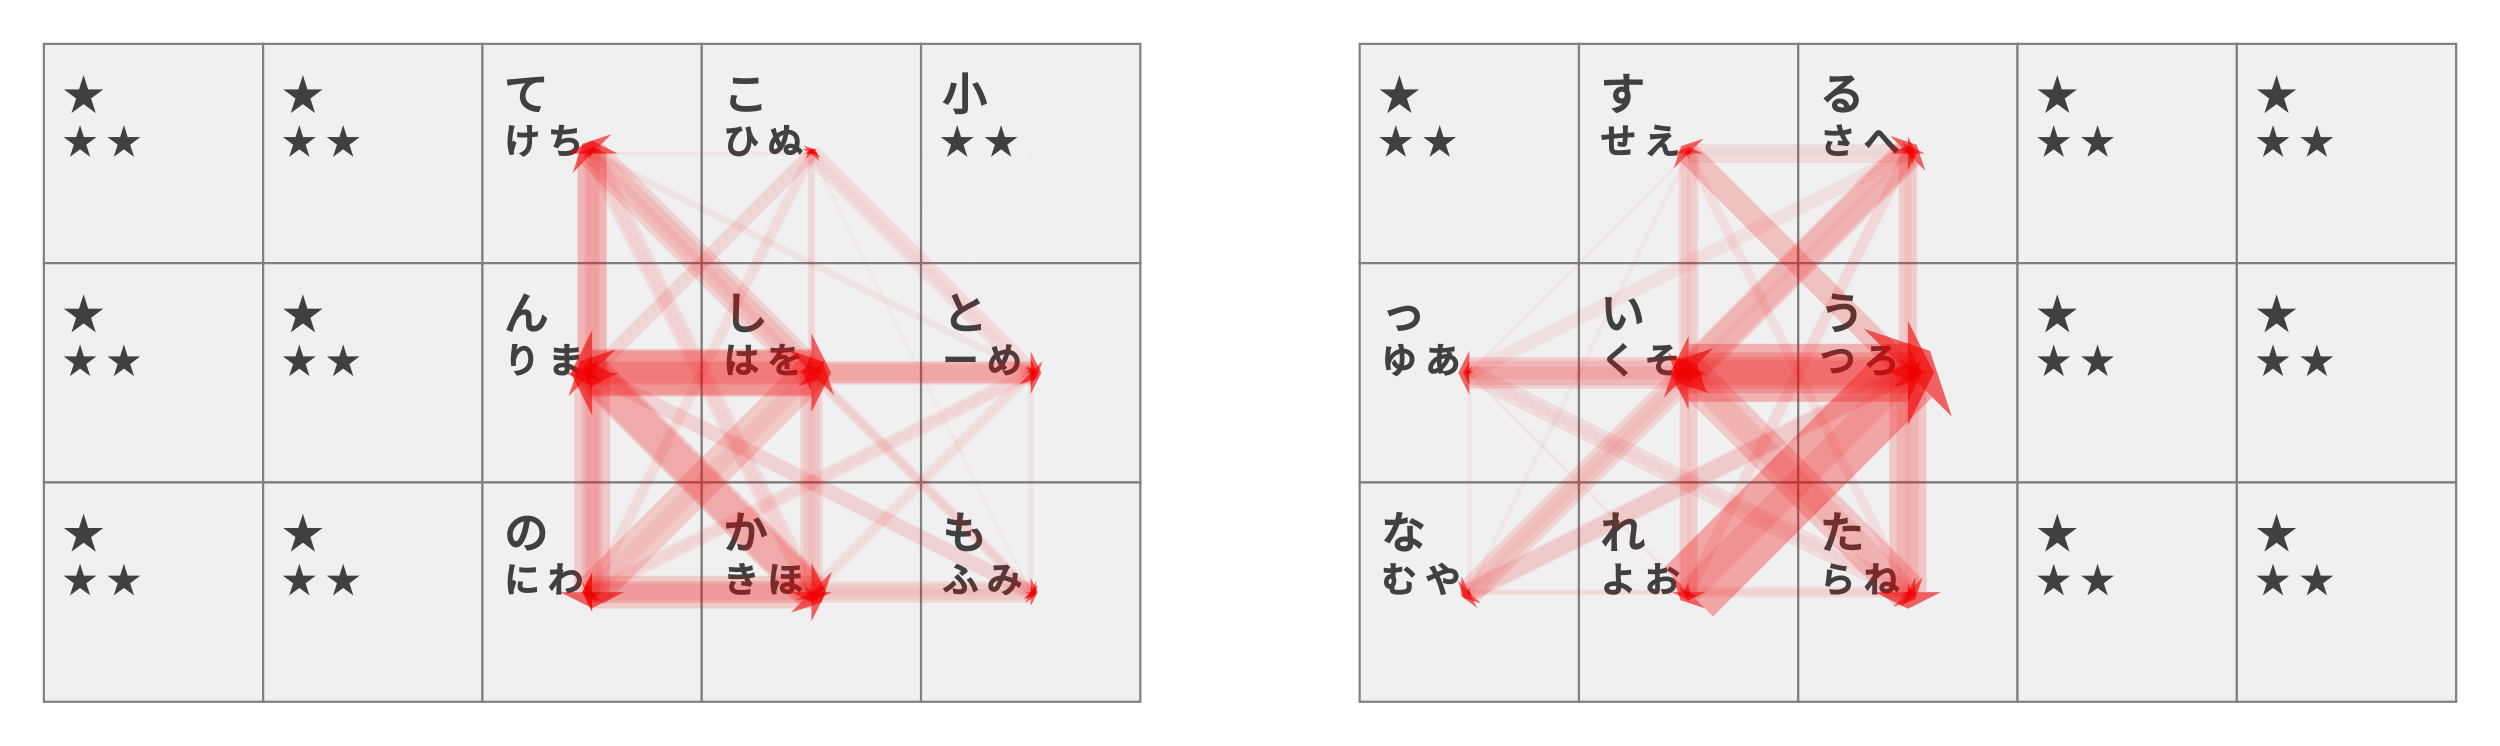
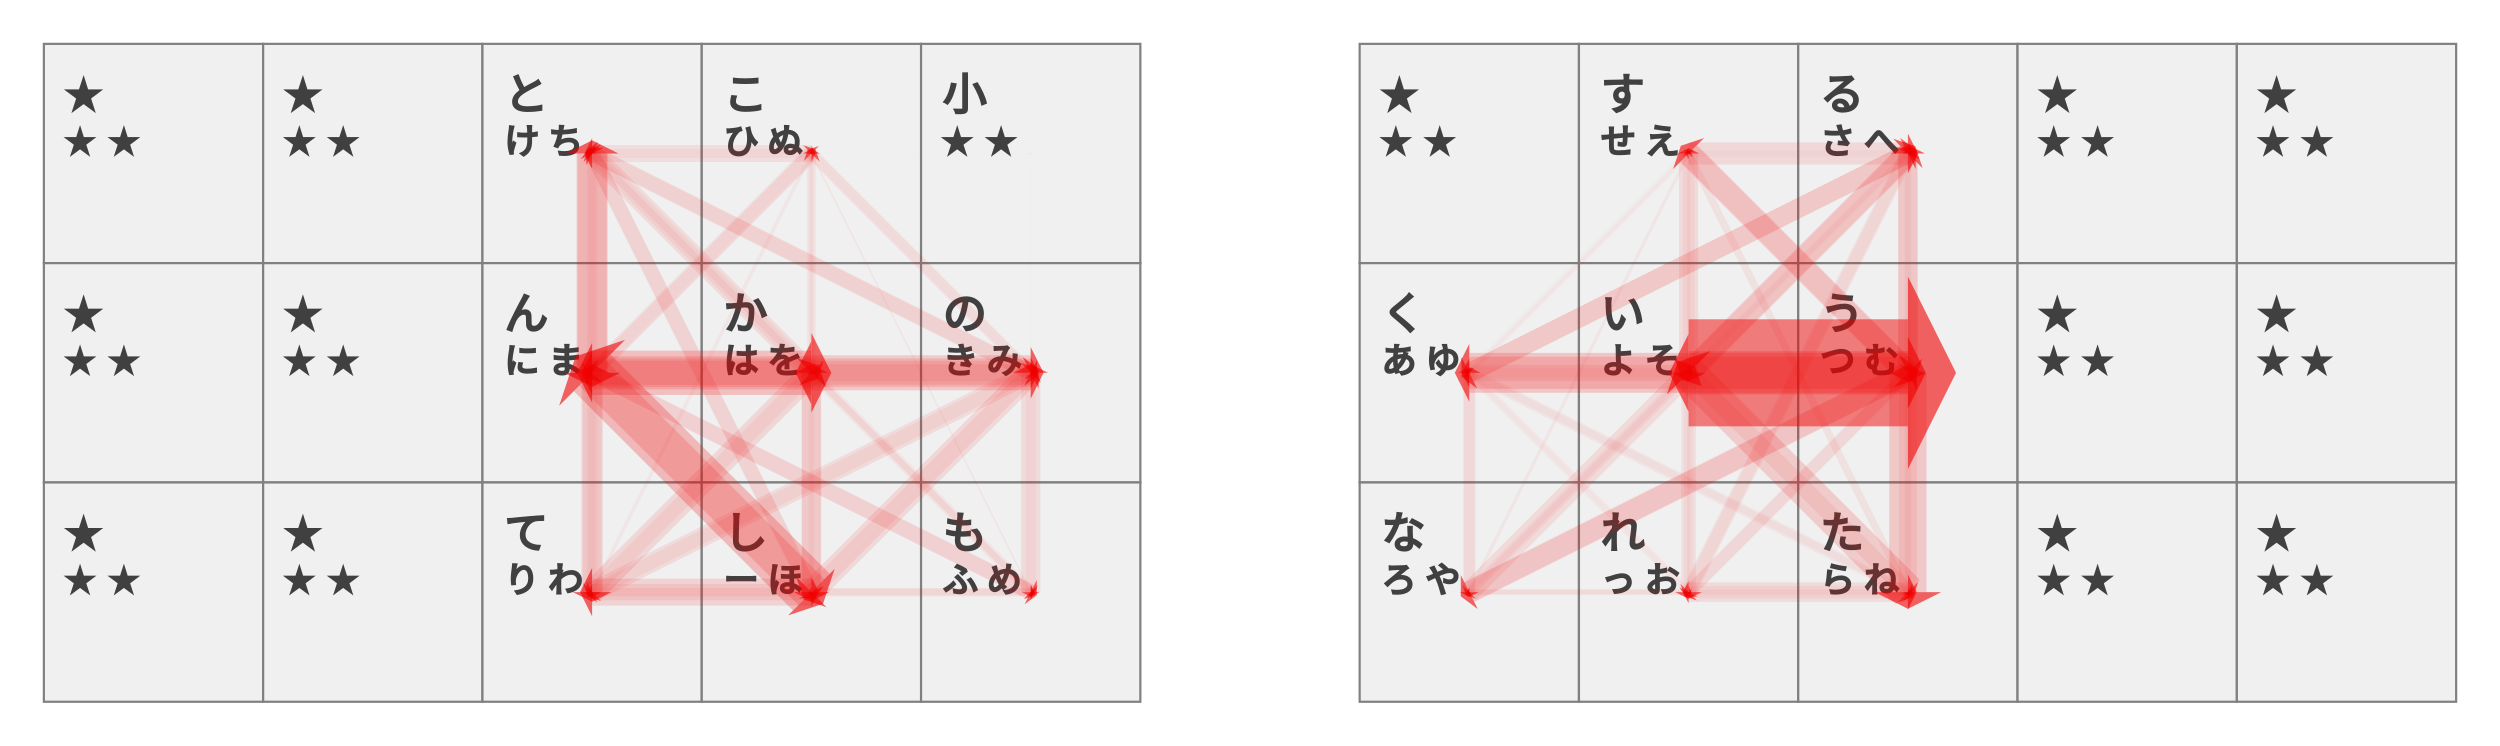
<svg xmlns="http://www.w3.org/2000/svg" width="1140" height="340" style="background:#f0f0f0">
  <marker id="arrow" viewBox="-5 -10 10 20" orient="auto" markerUnits="strokeWidth" markerWidth="1.8" markerHeight="1.8">
    <polygon points="0,-10 5,0 0,10" stroke="none" style="fill:#f00000; fill-opacity:0.6" />
  </marker>
  <g>
    <rect x="20" y="20" width="100" height="100" style="stroke:#808080; fill:#f0f0f0" />
    <g style="stroke:#404040; fill:#404040">
      <text x="30" y="50" font-size="20">
★
</text>
      <text x="30" y="70" font-size="16">
★
</text>
      <text x="50" y="70" font-size="16">
★
</text>
    </g>
  </g>
  <g>
    <rect x="20" y="120" width="100" height="100" style="stroke:#808080; fill:#f0f0f0" />
    <g style="stroke:#404040; fill:#404040">
      <text x="30" y="150" font-size="20">
★
</text>
      <text x="30" y="170" font-size="16">
★
</text>
      <text x="50" y="170" font-size="16">
★
</text>
    </g>
  </g>
  <g>
    <rect x="20" y="220" width="100" height="100" style="stroke:#808080; fill:#f0f0f0" />
    <g style="stroke:#404040; fill:#404040">
      <text x="30" y="250" font-size="20">
★
</text>
      <text x="30" y="270" font-size="16">
★
</text>
      <text x="50" y="270" font-size="16">
★
</text>
    </g>
  </g>
  <g>
    <rect x="120" y="20" width="100" height="100" style="stroke:#808080; fill:#f0f0f0" />
    <g style="stroke:#404040; fill:#404040">
      <text x="130" y="50" font-size="20">
★
</text>
      <text x="130" y="70" font-size="16">
★
</text>
      <text x="150" y="70" font-size="16">
★
</text>
    </g>
  </g>
  <g>
    <rect x="120" y="120" width="100" height="100" style="stroke:#808080; fill:#f0f0f0" />
    <g style="stroke:#404040; fill:#404040">
      <text x="130" y="150" font-size="20">
★
</text>
      <text x="130" y="170" font-size="16">
★
</text>
      <text x="150" y="170" font-size="16">
★
</text>
    </g>
  </g>
  <g>
    <rect x="120" y="220" width="100" height="100" style="stroke:#808080; fill:#f0f0f0" />
    <g style="stroke:#404040; fill:#404040">
      <text x="130" y="250" font-size="20">
★
</text>
      <text x="130" y="270" font-size="16">
★
</text>
      <text x="150" y="270" font-size="16">
★
</text>
    </g>
  </g>
  <g>
    <rect x="220" y="20" width="100" height="100" style="stroke:#808080; fill:#f0f0f0" />
    <g style="stroke:#404040; fill:#404040">
      <text x="230" y="50" font-size="20">
- て
+ と
</text>
      <text x="230" y="70" font-size="16">
け
</text>
      <text x="250" y="70" font-size="16">
ち
</text>
    </g>
  </g>
  <g>
    <rect x="220" y="120" width="100" height="100" style="stroke:#808080; fill:#f0f0f0" />
    <g style="stroke:#404040; fill:#404040">
      <text x="230" y="150" font-size="20">
ん
</text>
      <text x="230" y="170" font-size="16">
- り
+ に
</text>
      <text x="250" y="170" font-size="16">
ま
</text>
    </g>
  </g>
  <g>
    <rect x="220" y="220" width="100" height="100" style="stroke:#808080; fill:#f0f0f0" />
    <g style="stroke:#404040; fill:#404040">
      <text x="230" y="250" font-size="20">
- の
+ て
</text>
      <text x="230" y="270" font-size="16">
- に
+ り
</text>
      <text x="250" y="270" font-size="16">
わ
</text>
    </g>
  </g>
  <g>
    <rect x="320" y="20" width="100" height="100" style="stroke:#808080; fill:#f0f0f0" />
    <g style="stroke:#404040; fill:#404040">
      <text x="330" y="50" font-size="20">
こ
</text>
      <text x="330" y="70" font-size="16">
ひ
</text>
      <text x="350" y="70" font-size="16">
ぬ
</text>
    </g>
  </g>
  <g>
    <rect x="320" y="120" width="100" height="100" style="stroke:#808080; fill:#f0f0f0" />
    <g style="stroke:#404040; fill:#404040">
      <text x="330" y="150" font-size="20">
- し
+ か
</text>
      <text x="330" y="170" font-size="16">
は
</text>
      <text x="350" y="170" font-size="16">
を
</text>
    </g>
  </g>
  <g>
    <rect x="320" y="220" width="100" height="100" style="stroke:#808080; fill:#f0f0f0" />
    <g style="stroke:#404040; fill:#404040">
      <text x="330" y="250" font-size="20">
- か
+ し
</text>
      <text x="330" y="270" font-size="16">
- き
+ ー
</text>
      <text x="350" y="270" font-size="16">
ほ
</text>
    </g>
  </g>
  <g>
    <rect x="420" y="20" width="100" height="100" style="stroke:#808080; fill:#f0f0f0" />
    <g style="stroke:#404040; fill:#404040">
      <text x="430" y="50" font-size="20">
小
</text>
      <text x="430" y="70" font-size="16">
★
</text>
      <text x="450" y="70" font-size="16">
★
</text>
    </g>
  </g>
  <g>
    <rect x="420" y="120" width="100" height="100" style="stroke:#808080; fill:#f0f0f0" />
    <g style="stroke:#404040; fill:#404040">
      <text x="430" y="150" font-size="20">
- と
+ の
</text>
      <text x="430" y="170" font-size="16">
- ー
+ き
</text>
      <text x="450" y="170" font-size="16">
- め
+ み
</text>
    </g>
  </g>
  <g>
    <rect x="420" y="220" width="100" height="100" style="stroke:#808080; fill:#f0f0f0" />
    <g style="stroke:#404040; fill:#404040">
      <text x="430" y="250" font-size="20">
も
</text>
      <text x="430" y="270" font-size="16">
ふ
</text>
      <text x="450" y="270" font-size="16">
- み
+ め
</text>
    </g>
  </g>
  <g>
    <rect x="620" y="20" width="100" height="100" style="stroke:#808080; fill:#f0f0f0" />
    <g style="stroke:#404040; fill:#404040">
      <text x="630" y="50" font-size="20">
★
</text>
      <text x="630" y="70" font-size="16">
★
</text>
      <text x="650" y="70" font-size="16">
★
</text>
    </g>
  </g>
  <g>
    <rect x="620" y="120" width="100" height="100" style="stroke:#808080; fill:#f0f0f0" />
    <g style="stroke:#404040; fill:#404040">
      <text x="630" y="150" font-size="20">
- っ
+ く
</text>
      <text x="630" y="170" font-size="16">
+ あ
+ </text>
+       <text x="650" y="170" font-size="16">
ゆ
- </text>
-       <text x="650" y="170" font-size="16">
- あ
</text>
    </g>
  </g>
  <g>
    <rect x="620" y="220" width="100" height="100" style="stroke:#808080; fill:#f0f0f0" />
    <g style="stroke:#404040; fill:#404040">
      <text x="630" y="250" font-size="20">
な
</text>
      <text x="630" y="270" font-size="16">
- む
+ ろ
</text>
      <text x="650" y="270" font-size="16">
や
</text>
    </g>
  </g>
  <g>
    <rect x="720" y="20" width="100" height="100" style="stroke:#808080; fill:#f0f0f0" />
    <g style="stroke:#404040; fill:#404040">
      <text x="730" y="50" font-size="20">
す
</text>
      <text x="730" y="70" font-size="16">
せ
</text>
      <text x="750" y="70" font-size="16">
え
</text>
    </g>
  </g>
  <g>
    <rect x="720" y="120" width="100" height="100" style="stroke:#808080; fill:#f0f0f0" />
    <g style="stroke:#404040; fill:#404040">
      <text x="730" y="150" font-size="20">
い
</text>
      <text x="730" y="170" font-size="16">
- く
+ よ
</text>
      <text x="750" y="170" font-size="16">
そ
</text>
    </g>
  </g>
  <g>
    <rect x="720" y="220" width="100" height="100" style="stroke:#808080; fill:#f0f0f0" />
    <g style="stroke:#404040; fill:#404040">
      <text x="730" y="250" font-size="20">
れ
</text>
      <text x="730" y="270" font-size="16">
- よ
+ っ
</text>
      <text x="750" y="270" font-size="16">
お
</text>
    </g>
  </g>
  <g>
    <rect x="820" y="20" width="100" height="100" style="stroke:#808080; fill:#f0f0f0" />
    <g style="stroke:#404040; fill:#404040">
      <text x="830" y="50" font-size="20">
る
</text>
      <text x="830" y="70" font-size="16">
さ
</text>
      <text x="850" y="70" font-size="16">
へ
</text>
    </g>
  </g>
  <g>
    <rect x="820" y="120" width="100" height="100" style="stroke:#808080; fill:#f0f0f0" />
    <g style="stroke:#404040; fill:#404040">
      <text x="830" y="150" font-size="20">
う
</text>
      <text x="830" y="170" font-size="16">
つ
</text>
      <text x="850" y="170" font-size="16">
- ろ
+ む
</text>
    </g>
  </g>
  <g>
    <rect x="820" y="220" width="100" height="100" style="stroke:#808080; fill:#f0f0f0" />
    <g style="stroke:#404040; fill:#404040">
      <text x="830" y="250" font-size="20">
た
</text>
      <text x="830" y="270" font-size="16">
ら
</text>
      <text x="850" y="270" font-size="16">
ね
</text>
    </g>
  </g>
  <g>
    <rect x="920" y="20" width="100" height="100" style="stroke:#808080; fill:#f0f0f0" />
    <g style="stroke:#404040; fill:#404040">
      <text x="930" y="50" font-size="20">
★
</text>
      <text x="930" y="70" font-size="16">
★
</text>
      <text x="950" y="70" font-size="16">
★
</text>
    </g>
  </g>
  <g>
    <rect x="920" y="120" width="100" height="100" style="stroke:#808080; fill:#f0f0f0" />
    <g style="stroke:#404040; fill:#404040">
      <text x="930" y="150" font-size="20">
★
</text>
      <text x="930" y="170" font-size="16">
★
</text>
      <text x="950" y="170" font-size="16">
★
</text>
    </g>
  </g>
  <g>
    <rect x="920" y="220" width="100" height="100" style="stroke:#808080; fill:#f0f0f0" />
    <g style="stroke:#404040; fill:#404040">
      <text x="930" y="250" font-size="20">
★
</text>
      <text x="930" y="270" font-size="16">
★
</text>
      <text x="950" y="270" font-size="16">
★
</text>
    </g>
  </g>
  <g>
    <rect x="1020" y="20" width="100" height="100" style="stroke:#808080; fill:#f0f0f0" />
    <g style="stroke:#404040; fill:#404040">
      <text x="1030" y="50" font-size="20">
★
</text>
      <text x="1030" y="70" font-size="16">
★
</text>
      <text x="1050" y="70" font-size="16">
★
</text>
    </g>
  </g>
  <g>
    <rect x="1020" y="120" width="100" height="100" style="stroke:#808080; fill:#f0f0f0" />
    <g style="stroke:#404040; fill:#404040">
      <text x="1030" y="150" font-size="20">
★
</text>
      <text x="1030" y="170" font-size="16">
★
</text>
      <text x="1050" y="170" font-size="16">
★
</text>
    </g>
  </g>
  <g>
    <rect x="1020" y="220" width="100" height="100" style="stroke:#808080; fill:#f0f0f0" />
    <g style="stroke:#404040; fill:#404040">
      <text x="1030" y="250" font-size="20">
★
</text>
      <text x="1030" y="270" font-size="16">
★
</text>
      <text x="1050" y="270" font-size="16">
★
</text>
    </g>
  </g>
  <g style="stroke:#f00000" marker-end="url(#arrow)">
-     <line x1="370" y1="70" x2="270" y2="170" style="stroke-opacity:0.064; stroke-width:6.376" />
-     <line x1="270" y1="170" x2="370" y2="270" style="stroke-opacity:0.147; stroke-width:14.686" />
-     <line x1="370" y1="170" x2="270" y2="70" style="stroke-opacity:0.139; stroke-width:13.944" />
-     <line x1="770" y1="270" x2="870" y2="170" style="stroke-opacity:0.316; stroke-width:31.564" />
-     <line x1="370" y1="170" x2="270" y2="170" style="stroke-opacity:0.216; stroke-width:21.632" />
-     <line x1="870" y1="170" x2="770" y2="170" style="stroke-opacity:0.186; stroke-width:18.627" />
-     <line x1="770" y1="170" x2="670" y2="270" style="stroke-opacity:0.082; stroke-width:8.179" />
-     <line x1="670" y1="270" x2="870" y2="170" style="stroke-opacity:0.075; stroke-width:7.509" />
-     <line x1="270" y1="70" x2="270" y2="170" style="stroke-opacity:0.135; stroke-width:13.509" />
-     <line x1="370" y1="270" x2="370" y2="170" style="stroke-opacity:0.075; stroke-width:7.55" />
-     <line x1="770" y1="270" x2="770" y2="170" style="stroke-opacity:0.076; stroke-width:7.603" />
-     <line x1="870" y1="170" x2="670" y2="270" style="stroke-opacity:0.09; stroke-width:9.028" />
-     <line x1="470" y1="270" x2="270" y2="270" style="stroke-opacity:0.098; stroke-width:9.835" />
-     <line x1="270" y1="270" x2="370" y2="170" style="stroke-opacity:0.162; stroke-width:16.218" />
-     <line x1="870" y1="70" x2="770" y2="170" style="stroke-opacity:0.147; stroke-width:14.726" />
-     <line x1="470" y1="170" x2="270" y2="170" style="stroke-opacity:0.096; stroke-width:9.618" />
-     <line x1="670" y1="170" x2="870" y2="170" style="stroke-opacity:0.143; stroke-width:14.344" />
-     <line x1="870" y1="170" x2="870" y2="70" style="stroke-opacity:0.086; stroke-width:8.592" />
-     <line x1="270" y1="170" x2="370" y2="170" style="stroke-opacity:0.2; stroke-width:19.981" />
-     <line x1="270" y1="70" x2="470" y2="170" style="stroke-opacity:0.03; stroke-width:2.954" />
-     <line x1="770" y1="270" x2="670" y2="170" style="stroke-opacity:0.025; stroke-width:1.698" />
-     <line x1="370" y1="270" x2="270" y2="170" style="stroke-opacity:0.169; stroke-width:16.883" />
-     <line x1="370" y1="170" x2="470" y2="170" style="stroke-opacity:0.069; stroke-width:6.912" />
-     <line x1="770" y1="70" x2="870" y2="270" style="stroke-opacity:0.048; stroke-width:4.789" />
-     <line x1="270" y1="170" x2="470" y2="170" style="stroke-opacity:0.108; stroke-width:10.815" />
-     <line x1="270" y1="170" x2="470" y2="270" style="stroke-opacity:0.061; stroke-width:6.119" />
-     <line x1="270" y1="270" x2="270" y2="170" style="stroke-opacity:0.098; stroke-width:9.826" />
-     <line x1="870" y1="270" x2="770" y2="170" style="stroke-opacity:0.177; stroke-width:17.654" />
-     <line x1="770" y1="170" x2="670" y2="170" style="stroke-opacity:0.062; stroke-width:6.244" />
-     <line x1="670" y1="170" x2="870" y2="70" style="stroke-opacity:0.065; stroke-width:6.456" />
-     <line x1="370" y1="170" x2="270" y2="270" style="stroke-opacity:0.074; stroke-width:7.363" />
-     <line x1="770" y1="170" x2="870" y2="170" style="stroke-opacity:0.264; stroke-width:26.435" />
-     <line x1="370" y1="270" x2="470" y2="270" style="stroke-opacity:0.033; stroke-width:3.281" />
-     <line x1="270" y1="70" x2="370" y2="170" style="stroke-opacity:0.096; stroke-width:9.564" />
-     <line x1="870" y1="170" x2="770" y2="70" style="stroke-opacity:0.107; stroke-width:10.702" />
-     <line x1="770" y1="70" x2="770" y2="170" style="stroke-opacity:0.09; stroke-width:9.045" />
-     <line x1="770" y1="170" x2="870" y2="270" style="stroke-opacity:0.106; stroke-width:10.556" />
-     <line x1="270" y1="170" x2="270" y2="270" style="stroke-opacity:0.163; stroke-width:16.309" />
-     <line x1="270" y1="270" x2="470" y2="270" style="stroke-opacity:0.071; stroke-width:7.147" />
-     <line x1="270" y1="270" x2="370" y2="270" style="stroke-opacity:0.149; stroke-width:14.892" />
-     <line x1="870" y1="170" x2="870" y2="270" style="stroke-opacity:0.169; stroke-width:16.887" />
-     <line x1="270" y1="170" x2="270" y2="70" style="stroke-opacity:0.13; stroke-width:12.977" />
-     <line x1="870" y1="170" x2="770" y2="270" style="stroke-opacity:0.116; stroke-width:11.597" />
-     <line x1="270" y1="270" x2="370" y2="70" style="stroke-opacity:0.053; stroke-width:5.276" />
-     <line x1="370" y1="70" x2="470" y2="170" style="stroke-opacity:0.085; stroke-width:8.468" />
-     <line x1="770" y1="70" x2="870" y2="70" style="stroke-opacity:0.086; stroke-width:8.644" />
-     <line x1="870" y1="70" x2="870" y2="170" style="stroke-opacity:0.078; stroke-width:7.754" />
-     <line x1="770" y1="170" x2="770" y2="70" style="stroke-opacity:0.071; stroke-width:7.091" />
-     <line x1="870" y1="270" x2="770" y2="270" style="stroke-opacity:0.052; stroke-width:5.17" />
-     <line x1="770" y1="270" x2="770" y2="70" style="stroke-opacity:0.025; stroke-width:1.372" />
-     <line x1="870" y1="170" x2="670" y2="170" style="stroke-opacity:0.111; stroke-width:11.14" />
-     <line x1="470" y1="170" x2="370" y2="170" style="stroke-opacity:0.093; stroke-width:9.331" />
-     <line x1="270" y1="270" x2="270" y2="70" style="stroke-opacity:0.07; stroke-width:7.027" />
-     <line x1="770" y1="170" x2="870" y2="70" style="stroke-opacity:0.125; stroke-width:12.533" />
-     <line x1="870" y1="70" x2="670" y2="270" style="stroke-opacity:0.025; stroke-width:1.93" />
-     <line x1="270" y1="70" x2="270" y2="270" style="stroke-opacity:0.057; stroke-width:5.65" />
-     <line x1="770" y1="170" x2="770" y2="270" style="stroke-opacity:0.084; stroke-width:8.425" />
-     <line x1="270" y1="70" x2="370" y2="70" style="stroke-opacity:0.025; stroke-width:1.56" />
-     <line x1="670" y1="170" x2="770" y2="170" style="stroke-opacity:0.055; stroke-width:5.503" />
-     <line x1="370" y1="270" x2="370" y2="70" style="stroke-opacity:0.033; stroke-width:3.266" />
-     <line x1="470" y1="170" x2="470" y2="270" style="stroke-opacity:0.028; stroke-width:2.763" />
-     <line x1="370" y1="170" x2="370" y2="270" style="stroke-opacity:0.103; stroke-width:10.32" />
-     <line x1="470" y1="170" x2="370" y2="70" style="stroke-opacity:0.04; stroke-width:3.969" />
-     <line x1="370" y1="70" x2="370" y2="270" style="stroke-opacity:0.026; stroke-width:2.556" />
-     <line x1="270" y1="70" x2="370" y2="270" style="stroke-opacity:0.084; stroke-width:8.423" />
-     <line x1="370" y1="270" x2="270" y2="270" style="stroke-opacity:0.099; stroke-width:9.878" />
-     <line x1="470" y1="170" x2="270" y2="270" style="stroke-opacity:0.067; stroke-width:6.655" />
-     <line x1="270" y1="270" x2="470" y2="170" style="stroke-opacity:0.046; stroke-width:4.578" />
-     <line x1="670" y1="170" x2="670" y2="270" style="stroke-opacity:0.025; stroke-width:1.044" />
-     <line x1="870" y1="70" x2="770" y2="270" style="stroke-opacity:0.055; stroke-width:5.531" />
-     <line x1="770" y1="270" x2="870" y2="70" style="stroke-opacity:0.047; stroke-width:4.748" />
-     <line x1="470" y1="270" x2="370" y2="270" style="stroke-opacity:0.028; stroke-width:2.783" />
-     <line x1="670" y1="270" x2="770" y2="270" style="stroke-opacity:0.025; stroke-width:2.146" />
-     <line x1="870" y1="70" x2="670" y2="170" style="stroke-opacity:0.025; stroke-width:1.667" />
-     <line x1="370" y1="170" x2="470" y2="270" style="stroke-opacity:0.052; stroke-width:5.248" />
-     <line x1="270" y1="70" x2="470" y2="270" style="stroke-opacity:0.042; stroke-width:4.189" />
-     <line x1="470" y1="270" x2="370" y2="170" style="stroke-opacity:0.031; stroke-width:3.126" />
-     <line x1="770" y1="270" x2="670" y2="270" style="stroke-opacity:0.025; stroke-width:2.198" />
-     <line x1="770" y1="70" x2="870" y2="170" style="stroke-opacity:0.102; stroke-width:10.215" />
-     <line x1="870" y1="270" x2="870" y2="170" style="stroke-opacity:0.101; stroke-width:10.11" />
-     <line x1="670" y1="270" x2="870" y2="270" style="stroke-opacity:0.025; stroke-width:2.538" />
-     <line x1="770" y1="270" x2="870" y2="270" style="stroke-opacity:0.044; stroke-width:4.448" />
-     <line x1="670" y1="270" x2="770" y2="170" style="stroke-opacity:0.122; stroke-width:12.244" />
-     <line x1="870" y1="270" x2="770" y2="70" style="stroke-opacity:0.036; stroke-width:3.567" />
-     <line x1="370" y1="270" x2="470" y2="170" style="stroke-opacity:0.043; stroke-width:4.277" />
-     <line x1="870" y1="270" x2="870" y2="70" style="stroke-opacity:0.031; stroke-width:3.067" />
-     <line x1="370" y1="70" x2="270" y2="270" style="stroke-opacity:0.04; stroke-width:3.983" />
-     <line x1="470" y1="170" x2="370" y2="270" style="stroke-opacity:0.051; stroke-width:5.108" />
-     <line x1="870" y1="70" x2="770" y2="70" style="stroke-opacity:0.027; stroke-width:2.69" />
-     <line x1="370" y1="270" x2="270" y2="70" style="stroke-opacity:0.054; stroke-width:5.356" />
-     <line x1="870" y1="70" x2="870" y2="270" style="stroke-opacity:0.027; stroke-width:2.665" />
-     <line x1="870" y1="270" x2="670" y2="270" style="stroke-opacity:0.025; stroke-width:2.26" />
-     <line x1="670" y1="270" x2="870" y2="70" style="stroke-opacity:0.028; stroke-width:2.848" />
-     <line x1="670" y1="270" x2="770" y2="70" style="stroke-opacity:0.025; stroke-width:2.213" />
-     <line x1="370" y1="170" x2="370" y2="70" style="stroke-opacity:0.033; stroke-width:3.34" />
-     <line x1="270" y1="170" x2="370" y2="70" style="stroke-opacity:0.057; stroke-width:5.716" />
-     <line x1="470" y1="270" x2="270" y2="70" style="stroke-opacity:0.028; stroke-width:2.838" />
-     <line x1="370" y1="70" x2="270" y2="70" style="stroke-opacity:0.025; stroke-width:1.103" />
-     <line x1="470" y1="270" x2="470" y2="170" style="stroke-opacity:0.027; stroke-width:2.722" />
-     <line x1="670" y1="170" x2="870" y2="270" style="stroke-opacity:0.086; stroke-width:8.574" />
-     <line x1="670" y1="170" x2="770" y2="70" style="stroke-opacity:0.025; stroke-width:1.034" />
-     <line x1="670" y1="170" x2="770" y2="270" style="stroke-opacity:0.025; stroke-width:1.281" />
-     <line x1="870" y1="270" x2="670" y2="170" style="stroke-opacity:0.036; stroke-width:3.615" />
-     <line x1="470" y1="170" x2="270" y2="70" style="stroke-opacity:0.033; stroke-width:3.263" />
-     <line x1="470" y1="270" x2="270" y2="170" style="stroke-opacity:0.071; stroke-width:7.106" />
-     <line x1="670" y1="270" x2="670" y2="170" style="stroke-opacity:0.025; stroke-width:2.495" />
-     <line x1="770" y1="70" x2="670" y2="170" style="stroke-opacity:0.025; stroke-width:1.114" />
-     <line x1="370" y1="70" x2="370" y2="170" style="stroke-opacity:0.025; stroke-width:2.501" />
-     <line x1="370" y1="70" x2="470" y2="270" style="stroke-opacity:0.025; stroke-width:0.987" />
-     <line x1="770" y1="70" x2="670" y2="270" style="stroke-opacity:0.025; stroke-width:1.211" />
-     <line x1="470" y1="270" x2="370" y2="70" style="stroke-opacity:0.025; stroke-width:0.797" />
-     <line x1="770" y1="70" x2="770" y2="270" style="stroke-opacity:0.025; stroke-width:1.482" />
-     <line x1="470" y1="170" x2="470" y2="70" style="stroke-opacity:0.025; stroke-width:0.08" />
-     <line x1="470" y1="70" x2="470" y2="170" style="stroke-opacity:0.025; stroke-width:0.08" />
+     <line x1="370" y1="70" x2="270" y2="170" style="stroke-opacity:0.073; stroke-width:7.263" />
+     <line x1="270" y1="170" x2="370" y2="170" style="stroke-opacity:0.202; stroke-width:20.194" />
+     <line x1="370" y1="170" x2="270" y2="70" style="stroke-opacity:0.062; stroke-width:6.156" />
+     <line x1="770" y1="170" x2="870" y2="170" style="stroke-opacity:0.488; stroke-width:48.81" />
+     <line x1="370" y1="270" x2="270" y2="170" style="stroke-opacity:0.236; stroke-width:23.645" />
+     <line x1="870" y1="170" x2="770" y2="170" style="stroke-opacity:0.197; stroke-width:19.726" />
+     <line x1="770" y1="170" x2="670" y2="270" style="stroke-opacity:0.048; stroke-width:4.784" />
+     <line x1="670" y1="270" x2="870" y2="170" style="stroke-opacity:0.102; stroke-width:10.193" />
+     <line x1="270" y1="270" x2="270" y2="170" style="stroke-opacity:0.086; stroke-width:8.631" />
+     <line x1="270" y1="170" x2="470" y2="170" style="stroke-opacity:0.131; stroke-width:13.063" />
+     <line x1="470" y1="170" x2="370" y2="270" style="stroke-opacity:0.108; stroke-width:10.841" />
+     <line x1="770" y1="170" x2="670" y2="170" style="stroke-opacity:0.074; stroke-width:7.431" />
+     <line x1="870" y1="170" x2="670" y2="270" style="stroke-opacity:0.096; stroke-width:9.628" />
+     <line x1="470" y1="270" x2="470" y2="170" style="stroke-opacity:0.088; stroke-width:8.775" />
+     <line x1="470" y1="170" x2="370" y2="170" style="stroke-opacity:0.16; stroke-width:15.982" />
+     <line x1="370" y1="170" x2="370" y2="270" style="stroke-opacity:0.09; stroke-width:8.997" />
+     <line x1="870" y1="70" x2="670" y2="170" style="stroke-opacity:0.089; stroke-width:8.909" />
+     <line x1="270" y1="70" x2="270" y2="270" style="stroke-opacity:0.047; stroke-width:4.718" />
+     <line x1="670" y1="170" x2="870" y2="170" style="stroke-opacity:0.182; stroke-width:18.191" />
+     <line x1="870" y1="170" x2="870" y2="70" style="stroke-opacity:0.086; stroke-width:8.637" />
+     <line x1="370" y1="170" x2="270" y2="270" style="stroke-opacity:0.064; stroke-width:6.386" />
+     <line x1="270" y1="270" x2="370" y2="270" style="stroke-opacity:0.075; stroke-width:7.501" />
+     <line x1="770" y1="270" x2="870" y2="170" style="stroke-opacity:0.053; stroke-width:5.258" />
+     <line x1="270" y1="70" x2="370" y2="270" style="stroke-opacity:0.07; stroke-width:7.02" />
+     <line x1="770" y1="270" x2="770" y2="170" style="stroke-opacity:0.044; stroke-width:4.371" />
+     <line x1="370" y1="170" x2="270" y2="170" style="stroke-opacity:0.151; stroke-width:15.144" />
+     <line x1="370" y1="170" x2="470" y2="270" style="stroke-opacity:0.05; stroke-width:4.989" />
+     <line x1="470" y1="270" x2="270" y2="170" style="stroke-opacity:0.072; stroke-width:7.211" />
+     <line x1="770" y1="70" x2="870" y2="270" style="stroke-opacity:0.034; stroke-width:3.36" />
+     <line x1="370" y1="270" x2="270" y2="270" style="stroke-opacity:0.123; stroke-width:12.272" />
+     <line x1="270" y1="170" x2="470" y2="270" style="stroke-opacity:0.069; stroke-width:6.89" />
+     <line x1="470" y1="170" x2="270" y2="170" style="stroke-opacity:0.11; stroke-width:11.029" />
+     <line x1="870" y1="270" x2="770" y2="170" style="stroke-opacity:0.156; stroke-width:15.609" />
+     <line x1="770" y1="170" x2="770" y2="270" style="stroke-opacity:0.068; stroke-width:6.765" />
+     <line x1="770" y1="270" x2="870" y2="70" style="stroke-opacity:0.067; stroke-width:6.68" />
+     <line x1="370" y1="270" x2="470" y2="170" style="stroke-opacity:0.072; stroke-width:7.183" />
+     <line x1="370" y1="170" x2="470" y2="170" style="stroke-opacity:0.079; stroke-width:7.91" />
+     <line x1="870" y1="170" x2="770" y2="70" style="stroke-opacity:0.111; stroke-width:11.109" />
+     <line x1="770" y1="70" x2="770" y2="170" style="stroke-opacity:0.088; stroke-width:8.76" />
+     <line x1="770" y1="170" x2="870" y2="270" style="stroke-opacity:0.074; stroke-width:7.368" />
+     <line x1="470" y1="170" x2="470" y2="270" style="stroke-opacity:0.046; stroke-width:4.58" />
+     <line x1="870" y1="170" x2="870" y2="270" style="stroke-opacity:0.169; stroke-width:16.93" />
+     <line x1="470" y1="170" x2="370" y2="70" style="stroke-opacity:0.054; stroke-width:5.384" />
+     <line x1="370" y1="70" x2="270" y2="70" style="stroke-opacity:0.078; stroke-width:7.762" />
+     <line x1="270" y1="270" x2="370" y2="170" style="stroke-opacity:0.106; stroke-width:10.582" />
+     <line x1="270" y1="170" x2="270" y2="70" style="stroke-opacity:0.134; stroke-width:13.37" />
+     <line x1="770" y1="70" x2="870" y2="70" style="stroke-opacity:0.101; stroke-width:10.073" />
+     <line x1="870" y1="70" x2="870" y2="170" style="stroke-opacity:0.09; stroke-width:9.009" />
+     <line x1="870" y1="70" x2="770" y2="170" style="stroke-opacity:0.097; stroke-width:9.712" />
+     <line x1="770" y1="170" x2="770" y2="70" style="stroke-opacity:0.054; stroke-width:5.39" />
+     <line x1="870" y1="70" x2="770" y2="270" style="stroke-opacity:0.052; stroke-width:5.237" />
+     <line x1="770" y1="270" x2="770" y2="70" style="stroke-opacity:0.025; stroke-width:1.061" />
+     <line x1="270" y1="170" x2="370" y2="270" style="stroke-opacity:0.167; stroke-width:16.679" />
+     <line x1="870" y1="170" x2="770" y2="270" style="stroke-opacity:0.059; stroke-width:5.926" />
+     <line x1="870" y1="170" x2="670" y2="170" style="stroke-opacity:0.147; stroke-width:14.681" />
+     <line x1="670" y1="170" x2="870" y2="70" style="stroke-opacity:0.088; stroke-width:8.831" />
+     <line x1="270" y1="70" x2="370" y2="170" style="stroke-opacity:0.089; stroke-width:8.868" />
+     <line x1="470" y1="170" x2="270" y2="270" style="stroke-opacity:0.06; stroke-width:5.975" />
+     <line x1="770" y1="170" x2="870" y2="70" style="stroke-opacity:0.106; stroke-width:10.56" />
+     <line x1="870" y1="70" x2="670" y2="270" style="stroke-opacity:0.025; stroke-width:2.344" />
+     <line x1="270" y1="70" x2="470" y2="170" style="stroke-opacity:0.072; stroke-width:7.216" />
+     <line x1="270" y1="270" x2="370" y2="70" style="stroke-opacity:0.025; stroke-width:1.921" />
+     <line x1="770" y1="270" x2="670" y2="170" style="stroke-opacity:0.038; stroke-width:3.826" />
+     <line x1="370" y1="270" x2="270" y2="70" style="stroke-opacity:0.065; stroke-width:6.536" />
+     <line x1="270" y1="70" x2="270" y2="170" style="stroke-opacity:0.142; stroke-width:14.21" />
+     <line x1="270" y1="70" x2="470" y2="270" style="stroke-opacity:0.03; stroke-width:3.012" />
+     <line x1="270" y1="70" x2="370" y2="70" style="stroke-opacity:0.042; stroke-width:4.193" />
+     <line x1="370" y1="70" x2="470" y2="170" style="stroke-opacity:0.044; stroke-width:4.391" />
+     <line x1="270" y1="270" x2="470" y2="170" style="stroke-opacity:0.089; stroke-width:8.935" />
+     <line x1="370" y1="270" x2="470" y2="270" style="stroke-opacity:0.031; stroke-width:3.051" />
+     <line x1="470" y1="170" x2="270" y2="70" style="stroke-opacity:0.066; stroke-width:6.591" />
+     <line x1="670" y1="170" x2="670" y2="270" style="stroke-opacity:0.048; stroke-width:4.841" />
+     <line x1="370" y1="170" x2="370" y2="70" style="stroke-opacity:0.043; stroke-width:4.301" />
+     <line x1="370" y1="270" x2="370" y2="170" style="stroke-opacity:0.085; stroke-width:8.482" />
+     <line x1="670" y1="270" x2="770" y2="170" style="stroke-opacity:0.093; stroke-width:9.276" />
+     <line x1="270" y1="170" x2="370" y2="70" style="stroke-opacity:0.059; stroke-width:5.906" />
+     <line x1="870" y1="270" x2="770" y2="270" style="stroke-opacity:0.057; stroke-width:5.698" />
+     <line x1="470" y1="270" x2="370" y2="270" style="stroke-opacity:0.026; stroke-width:2.645" />
+     <line x1="770" y1="270" x2="670" y2="270" style="stroke-opacity:0.025; stroke-width:1.88" />
+     <line x1="870" y1="270" x2="670" y2="170" style="stroke-opacity:0.032; stroke-width:3.202" />
+     <line x1="670" y1="170" x2="770" y2="170" style="stroke-opacity:0.046; stroke-width:4.6" />
+     <line x1="770" y1="70" x2="870" y2="170" style="stroke-opacity:0.103; stroke-width:10.339" />
+     <line x1="870" y1="270" x2="870" y2="170" style="stroke-opacity:0.082; stroke-width:8.179" />
+     <line x1="670" y1="270" x2="870" y2="270" style="stroke-opacity:0.025; stroke-width:2.151" />
+     <line x1="270" y1="170" x2="270" y2="270" style="stroke-opacity:0.098; stroke-width:9.819" />
+     <line x1="770" y1="270" x2="870" y2="270" style="stroke-opacity:0.089; stroke-width:8.94" />
+     <line x1="370" y1="70" x2="370" y2="170" style="stroke-opacity:0.025; stroke-width:2.358" />
+     <line x1="670" y1="270" x2="670" y2="170" style="stroke-opacity:0.057; stroke-width:5.692" />
+     <line x1="870" y1="270" x2="770" y2="70" style="stroke-opacity:0.034; stroke-width:3.361" />
+     <line x1="670" y1="170" x2="870" y2="270" style="stroke-opacity:0.049; stroke-width:4.937" />
+     <line x1="870" y1="270" x2="870" y2="70" style="stroke-opacity:0.029; stroke-width:2.901" />
+     <line x1="270" y1="270" x2="270" y2="70" style="stroke-opacity:0.026; stroke-width:2.594" />
+     <line x1="370" y1="70" x2="270" y2="270" style="stroke-opacity:0.025; stroke-width:0.987" />
+     <line x1="870" y1="270" x2="670" y2="270" style="stroke-opacity:0.025; stroke-width:2.522" />
+     <line x1="670" y1="170" x2="770" y2="70" style="stroke-opacity:0.03; stroke-width:3.046" />
+     <line x1="670" y1="170" x2="770" y2="270" style="stroke-opacity:0.025; stroke-width:2.321" />
+     <line x1="870" y1="70" x2="770" y2="70" style="stroke-opacity:0.029; stroke-width:2.896" />
+     <line x1="870" y1="70" x2="870" y2="270" style="stroke-opacity:0.027; stroke-width:2.681" />
+     <line x1="670" y1="270" x2="870" y2="70" style="stroke-opacity:0.031; stroke-width:3.147" />
+     <line x1="670" y1="270" x2="770" y2="70" style="stroke-opacity:0.025; stroke-width:1.806" />
+     <line x1="470" y1="270" x2="270" y2="270" style="stroke-opacity:0.038; stroke-width:3.765" />
+     <line x1="470" y1="270" x2="270" y2="70" style="stroke-opacity:0.033; stroke-width:3.32" />
+     <line x1="670" y1="270" x2="770" y2="270" style="stroke-opacity:0.03; stroke-width:2.951" />
+     <line x1="370" y1="270" x2="370" y2="70" style="stroke-opacity:0.025; stroke-width:1.459" />
+     <line x1="770" y1="70" x2="670" y2="170" style="stroke-opacity:0.025; stroke-width:0.914" />
+     <line x1="470" y1="270" x2="370" y2="170" style="stroke-opacity:0.025; stroke-width:2.477" />
+     <line x1="270" y1="270" x2="470" y2="270" style="stroke-opacity:0.039; stroke-width:3.916" />
+     <line x1="370" y1="70" x2="370" y2="270" style="stroke-opacity:0.027; stroke-width:2.664" />
+     <line x1="770" y1="70" x2="670" y2="270" style="stroke-opacity:0.025; stroke-width:1.087" />
+     <line x1="470" y1="270" x2="370" y2="70" style="stroke-opacity:0.025; stroke-width:0.76" />
+     <line x1="770" y1="70" x2="770" y2="270" style="stroke-opacity:0.025; stroke-width:1.967" />
+     <line x1="370" y1="70" x2="470" y2="270" style="stroke-opacity:0.025; stroke-width:0.549" />
+     <line x1="370" y1="270" x2="470" y2="70" style="stroke-opacity:0.025; stroke-width:0.08" />
+     <line x1="470" y1="70" x2="370" y2="270" style="stroke-opacity:0.025; stroke-width:0.08" />
    <line x1="270" y1="170" x2="470" y2="70" style="stroke-opacity:0.025; stroke-width:0.08" />
    <line x1="470" y1="70" x2="370" y2="170" style="stroke-opacity:0.025; stroke-width:0.08" />
    <line x1="470" y1="70" x2="370" y2="70" style="stroke-opacity:0.025; stroke-width:0.08" />
    <line x1="470" y1="70" x2="270" y2="170" style="stroke-opacity:0.025; stroke-width:0.08" />
    <line x1="470" y1="270" x2="470" y2="70" style="stroke-opacity:0.025; stroke-width:0.08" />
+     <line x1="270" y1="70" x2="470" y2="70" style="stroke-opacity:0.025; stroke-width:0.08" />
+     <line x1="470" y1="70" x2="270" y2="270" style="stroke-opacity:0.025; stroke-width:0.08" />
    <line x1="270" y1="270" x2="470" y2="70" style="stroke-opacity:0.025; stroke-width:0.08" />
-     <line x1="470" y1="70" x2="370" y2="270" style="stroke-opacity:0.025; stroke-width:0.08" />
+     <line x1="470" y1="170" x2="470" y2="70" style="stroke-opacity:0.025; stroke-width:0.08" />
+     <line x1="470" y1="70" x2="470" y2="170" style="stroke-opacity:0.025; stroke-width:0.08" />
    <line x1="470" y1="70" x2="270" y2="70" style="stroke-opacity:0.025; stroke-width:0.08" />
-     <line x1="370" y1="270" x2="470" y2="70" style="stroke-opacity:0.025; stroke-width:0.08" />
-     <line x1="470" y1="70" x2="270" y2="270" style="stroke-opacity:0.025; stroke-width:0.08" />
  </g>
</svg>
